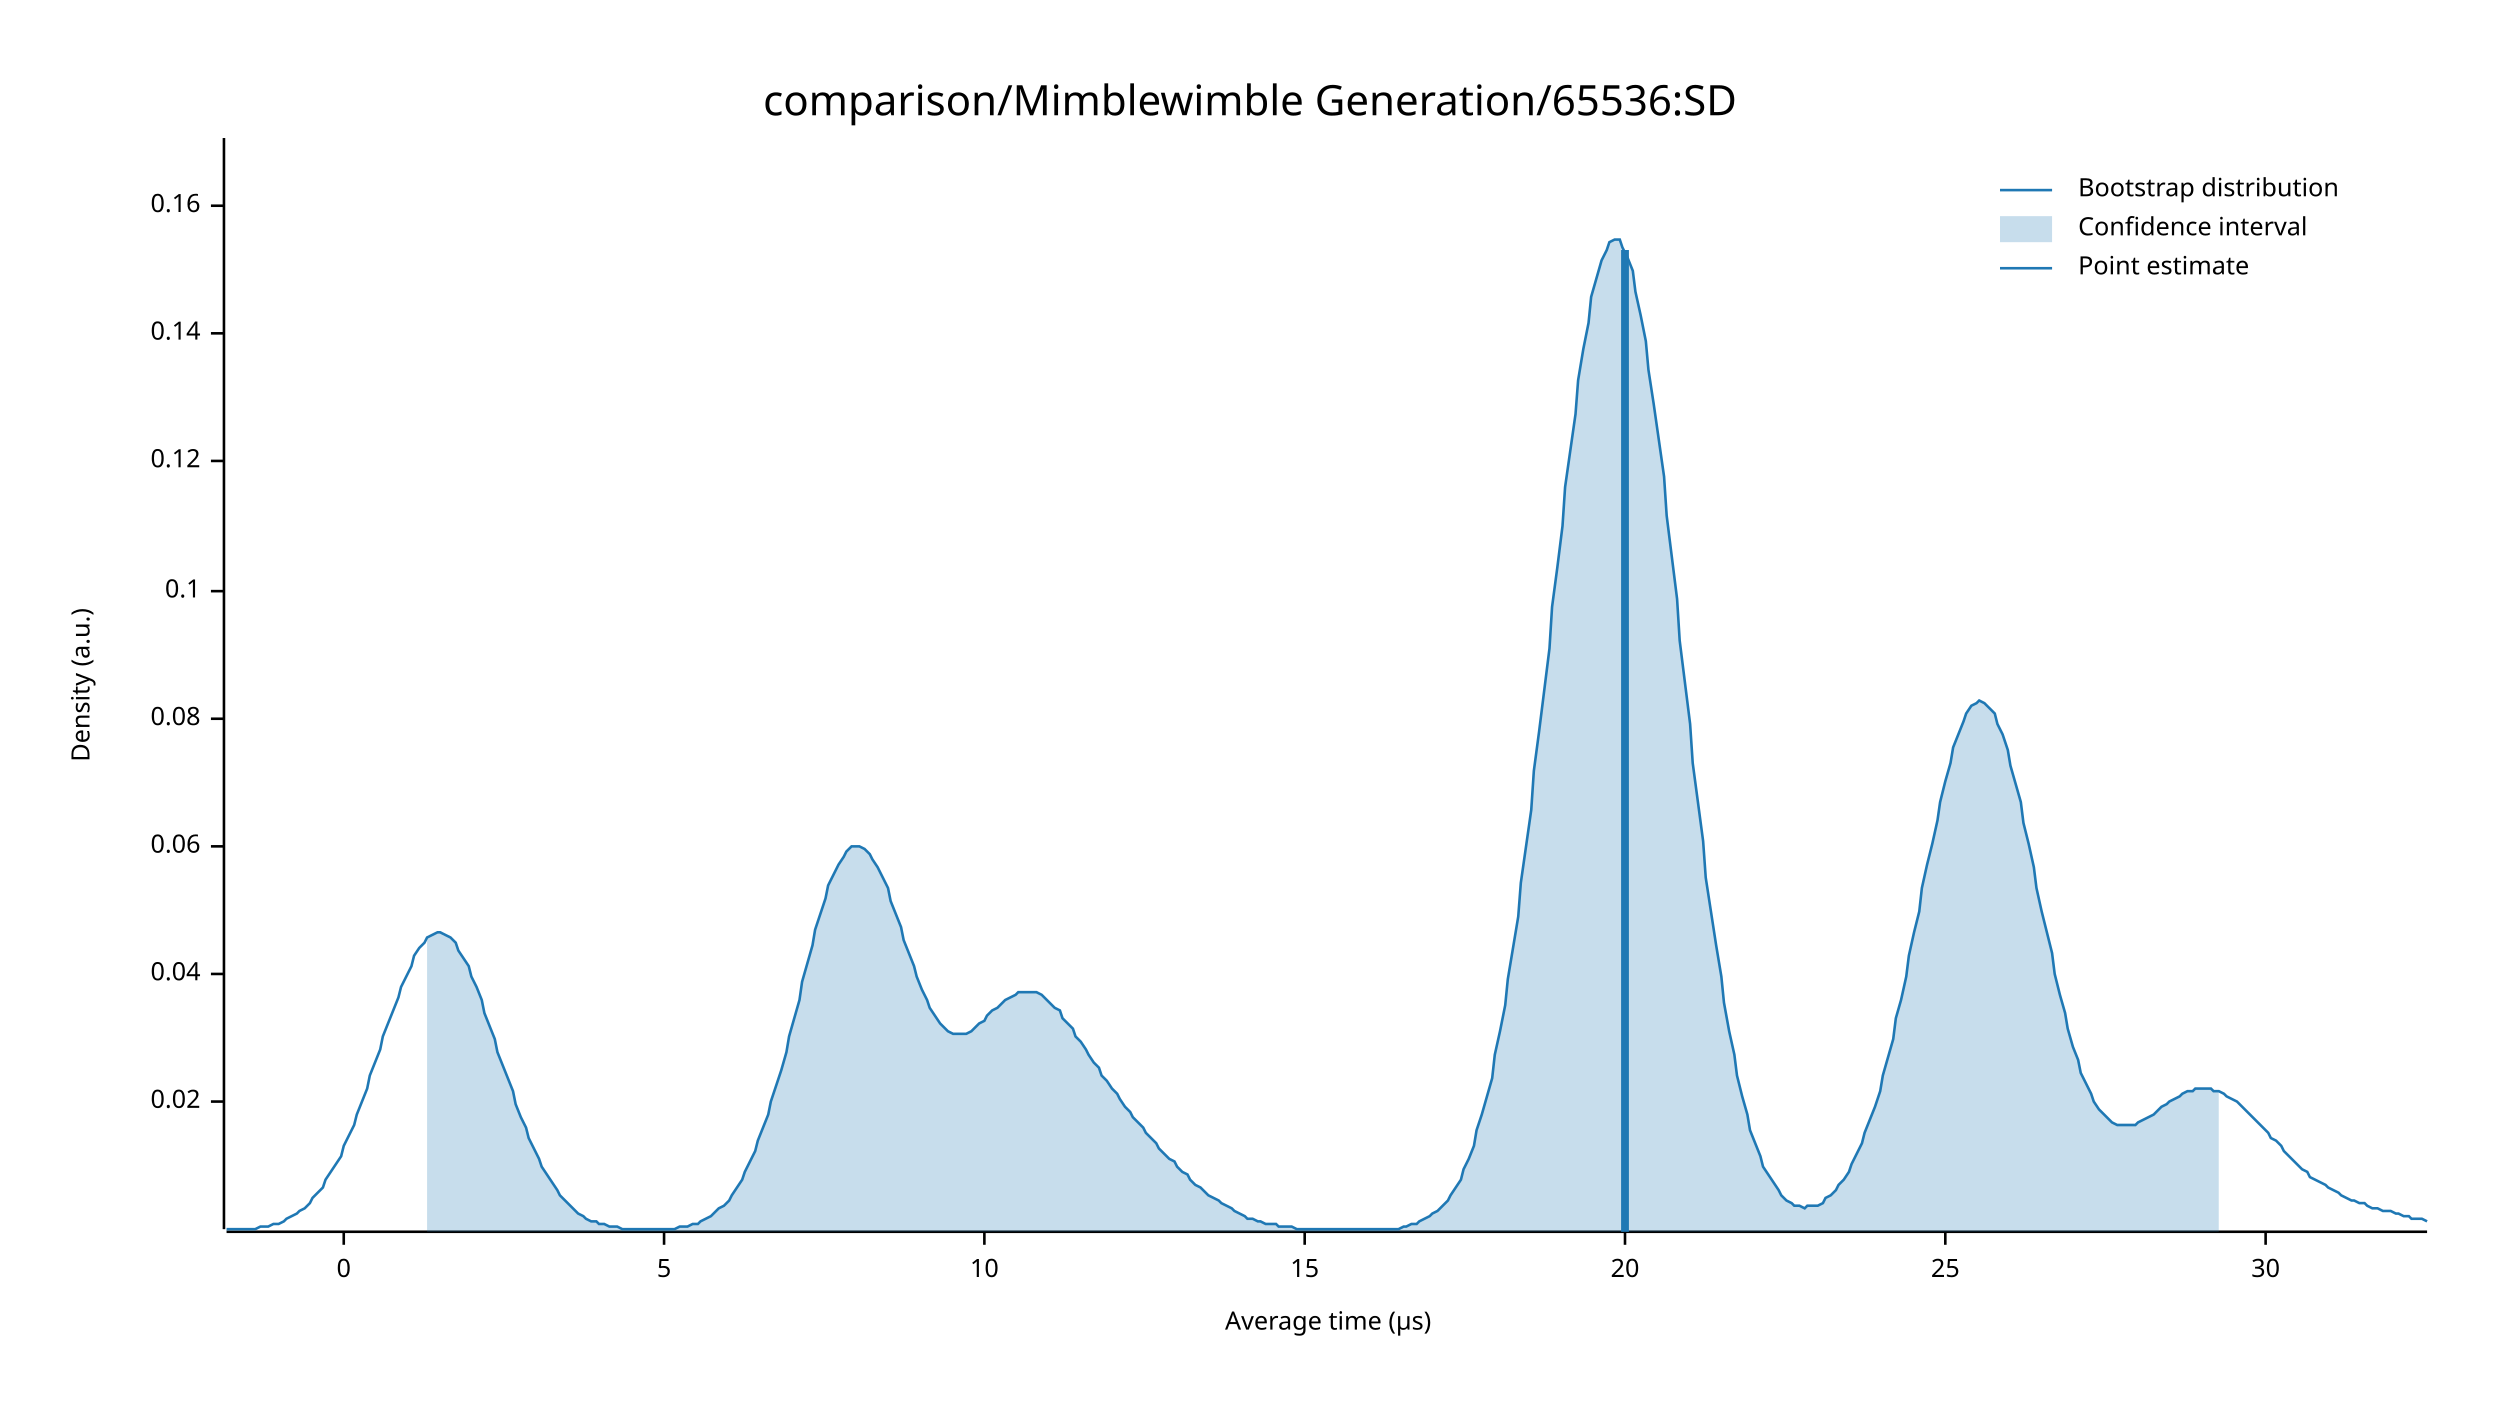
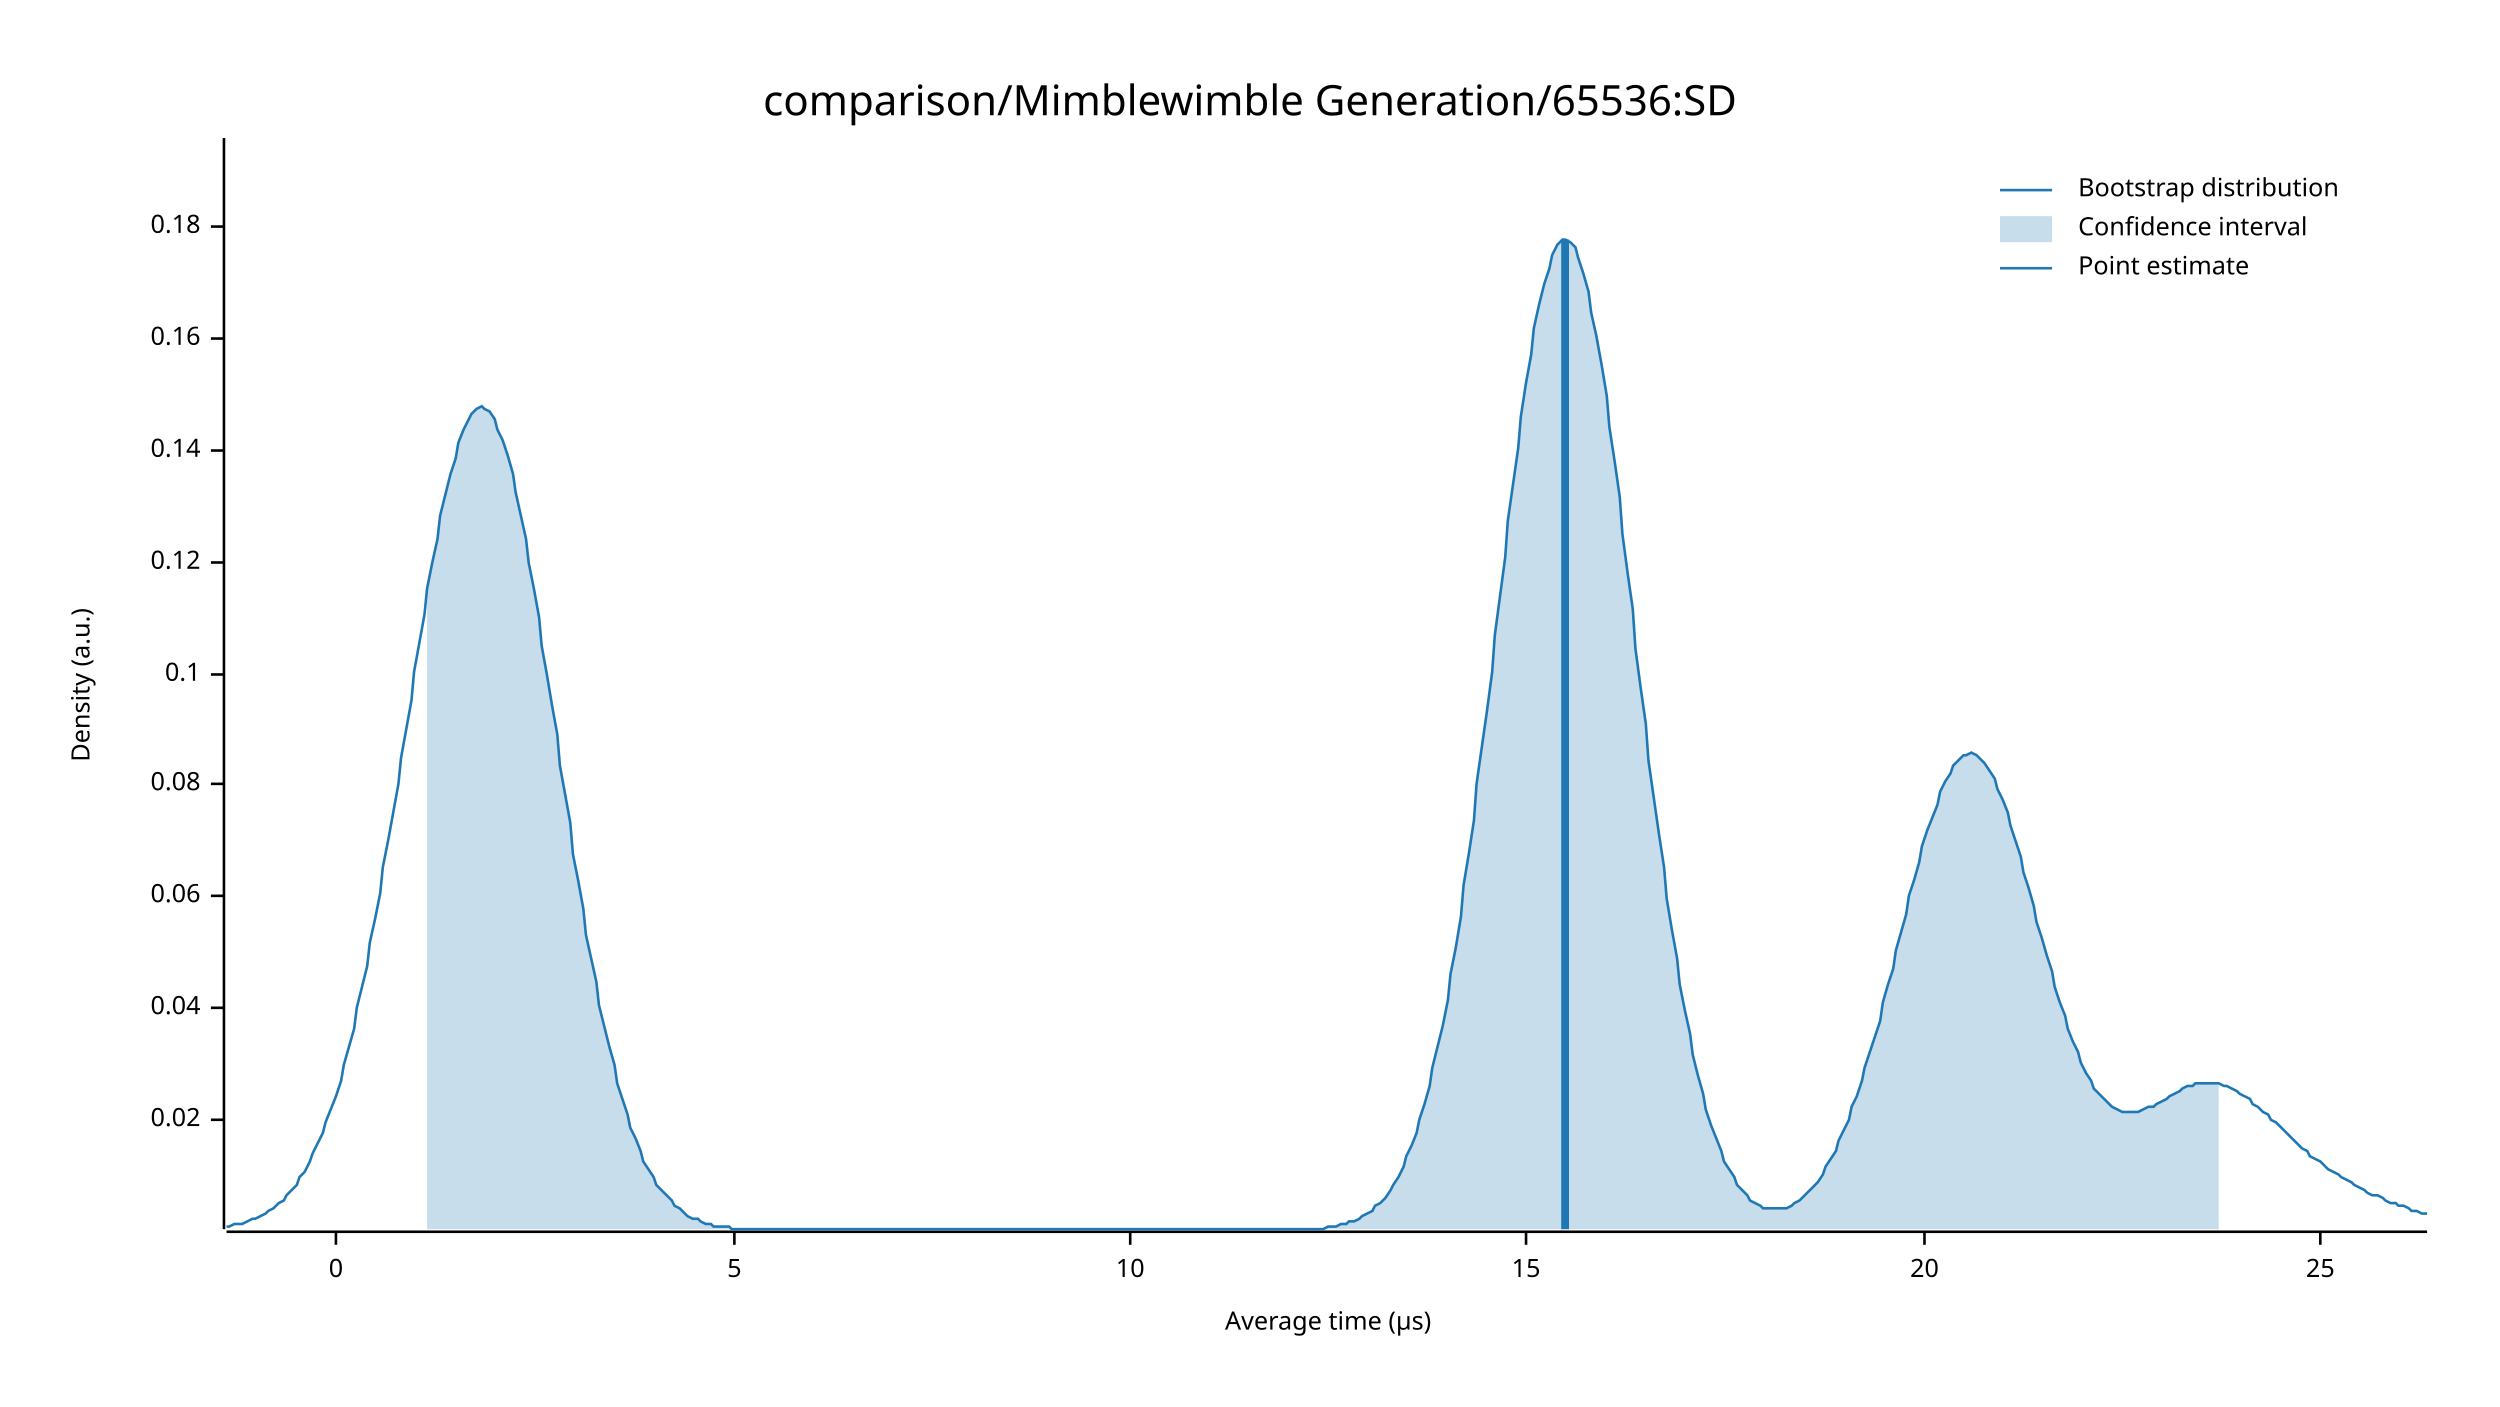
<svg xmlns="http://www.w3.org/2000/svg" width="960" height="540" viewBox="0 0 960 540">
  <text x="480" y="32" dy="0.76em" text-anchor="middle" font-family="sans-serif" font-size="16.129" opacity="1" fill="#000000">
comparison/Mimblewimble Generation/65536:SD
</text>
  <text x="27" y="263" dy="0.76em" text-anchor="middle" font-family="sans-serif" font-size="9.677" opacity="1" fill="#000000" transform="rotate(270, 27, 263)">
Density (a.u.)
</text>
  <text x="510" y="513" dy="-0.5ex" text-anchor="middle" font-family="sans-serif" font-size="9.677" opacity="1" fill="#000000">
Average time (µs)
</text>
  <polyline fill="none" opacity="1" stroke="#000000" stroke-width="1" points="86,53 86,472 " />
-   <text x="77" y="423" dy="0.5ex" text-anchor="end" font-family="sans-serif" font-size="9.677" opacity="1" fill="#000000">
+   <text x="77" y="430" dy="0.5ex" text-anchor="end" font-family="sans-serif" font-size="9.677" opacity="1" fill="#000000">
0.02
</text>
-   <polyline fill="none" opacity="1" stroke="#000000" stroke-width="1" points="81,423 86,423 " />
-   <text x="77" y="374" dy="0.5ex" text-anchor="end" font-family="sans-serif" font-size="9.677" opacity="1" fill="#000000">
+   <polyline fill="none" opacity="1" stroke="#000000" stroke-width="1" points="81,430 86,430 " />
+   <text x="77" y="387" dy="0.5ex" text-anchor="end" font-family="sans-serif" font-size="9.677" opacity="1" fill="#000000">
0.04
</text>
-   <polyline fill="none" opacity="1" stroke="#000000" stroke-width="1" points="81,374 86,374 " />
-   <text x="77" y="325" dy="0.5ex" text-anchor="end" font-family="sans-serif" font-size="9.677" opacity="1" fill="#000000">
+   <polyline fill="none" opacity="1" stroke="#000000" stroke-width="1" points="81,387 86,387 " />
+   <text x="77" y="344" dy="0.5ex" text-anchor="end" font-family="sans-serif" font-size="9.677" opacity="1" fill="#000000">
0.06
</text>
-   <polyline fill="none" opacity="1" stroke="#000000" stroke-width="1" points="81,325 86,325 " />
-   <text x="77" y="276" dy="0.5ex" text-anchor="end" font-family="sans-serif" font-size="9.677" opacity="1" fill="#000000">
+   <polyline fill="none" opacity="1" stroke="#000000" stroke-width="1" points="81,344 86,344 " />
+   <text x="77" y="301" dy="0.5ex" text-anchor="end" font-family="sans-serif" font-size="9.677" opacity="1" fill="#000000">
0.08
</text>
-   <polyline fill="none" opacity="1" stroke="#000000" stroke-width="1" points="81,276 86,276 " />
-   <text x="77" y="227" dy="0.5ex" text-anchor="end" font-family="sans-serif" font-size="9.677" opacity="1" fill="#000000">
+   <polyline fill="none" opacity="1" stroke="#000000" stroke-width="1" points="81,301 86,301 " />
+   <text x="77" y="259" dy="0.5ex" text-anchor="end" font-family="sans-serif" font-size="9.677" opacity="1" fill="#000000">
0.1
</text>
-   <polyline fill="none" opacity="1" stroke="#000000" stroke-width="1" points="81,227 86,227 " />
-   <text x="77" y="177" dy="0.5ex" text-anchor="end" font-family="sans-serif" font-size="9.677" opacity="1" fill="#000000">
+   <polyline fill="none" opacity="1" stroke="#000000" stroke-width="1" points="81,259 86,259 " />
+   <text x="77" y="216" dy="0.5ex" text-anchor="end" font-family="sans-serif" font-size="9.677" opacity="1" fill="#000000">
0.12
</text>
-   <polyline fill="none" opacity="1" stroke="#000000" stroke-width="1" points="81,177 86,177 " />
-   <text x="77" y="128" dy="0.5ex" text-anchor="end" font-family="sans-serif" font-size="9.677" opacity="1" fill="#000000">
+   <polyline fill="none" opacity="1" stroke="#000000" stroke-width="1" points="81,216 86,216 " />
+   <text x="77" y="173" dy="0.5ex" text-anchor="end" font-family="sans-serif" font-size="9.677" opacity="1" fill="#000000">
0.14
</text>
-   <polyline fill="none" opacity="1" stroke="#000000" stroke-width="1" points="81,128 86,128 " />
-   <text x="77" y="79" dy="0.5ex" text-anchor="end" font-family="sans-serif" font-size="9.677" opacity="1" fill="#000000">
+   <polyline fill="none" opacity="1" stroke="#000000" stroke-width="1" points="81,173 86,173 " />
+   <text x="77" y="130" dy="0.5ex" text-anchor="end" font-family="sans-serif" font-size="9.677" opacity="1" fill="#000000">
0.16
</text>
-   <polyline fill="none" opacity="1" stroke="#000000" stroke-width="1" points="81,79 86,79 " />
+   <polyline fill="none" opacity="1" stroke="#000000" stroke-width="1" points="81,130 86,130 " />
+   <text x="77" y="87" dy="0.5ex" text-anchor="end" font-family="sans-serif" font-size="9.677" opacity="1" fill="#000000">
+ 0.18
+ </text>
+   <polyline fill="none" opacity="1" stroke="#000000" stroke-width="1" points="81,87 86,87 " />
  <polyline fill="none" opacity="1" stroke="#000000" stroke-width="1" points="87,473 932,473 " />
-   <text x="132" y="483" dy="0.76em" text-anchor="middle" font-family="sans-serif" font-size="9.677" opacity="1" fill="#000000">
+   <text x="129" y="483" dy="0.76em" text-anchor="middle" font-family="sans-serif" font-size="9.677" opacity="1" fill="#000000">
0
</text>
-   <polyline fill="none" opacity="1" stroke="#000000" stroke-width="1" points="132,473 132,478 " />
-   <text x="255" y="483" dy="0.76em" text-anchor="middle" font-family="sans-serif" font-size="9.677" opacity="1" fill="#000000">
+   <polyline fill="none" opacity="1" stroke="#000000" stroke-width="1" points="129,473 129,478 " />
+   <text x="282" y="483" dy="0.76em" text-anchor="middle" font-family="sans-serif" font-size="9.677" opacity="1" fill="#000000">
5
</text>
-   <polyline fill="none" opacity="1" stroke="#000000" stroke-width="1" points="255,473 255,478 " />
-   <text x="378" y="483" dy="0.76em" text-anchor="middle" font-family="sans-serif" font-size="9.677" opacity="1" fill="#000000">
+   <polyline fill="none" opacity="1" stroke="#000000" stroke-width="1" points="282,473 282,478 " />
+   <text x="434" y="483" dy="0.76em" text-anchor="middle" font-family="sans-serif" font-size="9.677" opacity="1" fill="#000000">
10
</text>
-   <polyline fill="none" opacity="1" stroke="#000000" stroke-width="1" points="378,473 378,478 " />
-   <text x="501" y="483" dy="0.76em" text-anchor="middle" font-family="sans-serif" font-size="9.677" opacity="1" fill="#000000">
+   <polyline fill="none" opacity="1" stroke="#000000" stroke-width="1" points="434,473 434,478 " />
+   <text x="586" y="483" dy="0.76em" text-anchor="middle" font-family="sans-serif" font-size="9.677" opacity="1" fill="#000000">
15
</text>
-   <polyline fill="none" opacity="1" stroke="#000000" stroke-width="1" points="501,473 501,478 " />
-   <text x="624" y="483" dy="0.76em" text-anchor="middle" font-family="sans-serif" font-size="9.677" opacity="1" fill="#000000">
+   <polyline fill="none" opacity="1" stroke="#000000" stroke-width="1" points="586,473 586,478 " />
+   <text x="739" y="483" dy="0.76em" text-anchor="middle" font-family="sans-serif" font-size="9.677" opacity="1" fill="#000000">
20
</text>
-   <polyline fill="none" opacity="1" stroke="#000000" stroke-width="1" points="624,473 624,478 " />
-   <text x="747" y="483" dy="0.76em" text-anchor="middle" font-family="sans-serif" font-size="9.677" opacity="1" fill="#000000">
+   <polyline fill="none" opacity="1" stroke="#000000" stroke-width="1" points="739,473 739,478 " />
+   <text x="891" y="483" dy="0.76em" text-anchor="middle" font-family="sans-serif" font-size="9.677" opacity="1" fill="#000000">
25
</text>
-   <polyline fill="none" opacity="1" stroke="#000000" stroke-width="1" points="747,473 747,478 " />
-   <text x="870" y="483" dy="0.76em" text-anchor="middle" font-family="sans-serif" font-size="9.677" opacity="1" fill="#000000">
- 30
- </text>
-   <polyline fill="none" opacity="1" stroke="#000000" stroke-width="1" points="870,473 870,478 " />
-   <polyline fill="none" opacity="1" stroke="#1F78B4" stroke-width="1" points="87,472 88,472 90,472 92,472 93,472 95,472 97,472 98,472 100,471 102,471 103,471 105,470 107,470 109,469 110,468 112,467 114,466 115,465 117,464 119,462 120,460 122,458 124,456 125,453 127,450 129,447 131,444 132,440 134,436 136,432 137,428 139,423 141,418 142,413 144,408 146,403 147,398 149,393 151,388 153,383 154,379 156,375 158,371 159,367 161,364 163,362 164,360 166,359 168,358 169,358 171,359 173,360 175,362 176,365 178,368 180,371 181,375 183,379 185,384 186,389 188,394 190,399 191,404 193,409 195,414 197,419 198,424 200,429 202,433 203,437 205,441 207,445 208,448 210,451 212,454 214,457 215,459 217,461 219,463 220,464 222,466 224,467 225,468 227,469 229,469 230,470 232,470 234,471 236,471 237,471 239,472 241,472 242,472 244,472 246,472 247,472 249,472 251,472 252,472 254,472 256,472 258,472 259,472 261,471 263,471 264,471 266,470 268,470 269,469 271,468 273,467 274,466 276,464 278,463 280,461 281,459 283,456 285,453 286,450 288,446 290,442 291,438 293,433 295,428 296,423 298,417 300,411 302,404 303,398 305,391 307,384 308,377 310,370 312,363 313,357 315,351 317,345 318,340 320,336 322,332 324,329 325,327 327,325 329,325 330,325 332,326 334,328 335,330 337,333 339,337 341,341 342,346 344,351 346,356 347,361 349,366 351,371 352,375 354,380 356,384 357,387 359,390 361,393 363,395 364,396 366,397 368,397 369,397 371,397 373,396 374,395 376,393 378,392 379,390 381,388 383,387 385,385 386,384 388,383 390,382 391,381 393,381 395,381 396,381 398,381 400,382 401,383 403,385 405,387 407,388 408,391 410,393 412,395 413,398 415,400 417,403 418,405 420,408 422,410 423,413 425,415 427,418 429,420 430,422 432,425 434,427 435,429 437,431 439,433 440,435 442,437 444,439 445,441 447,443 449,445 451,446 452,448 454,450 456,451 457,453 459,455 461,456 462,457 464,459 466,460 468,461 469,462 471,463 473,464 474,465 476,466 478,467 479,468 481,468 483,469 484,469 486,470 488,470 490,470 491,471 493,471 495,471 496,471 498,472 500,472 501,472 503,472 505,472 506,472 508,472 510,472 512,472 513,472 515,472 517,472 518,472 520,472 522,472 523,472 525,472 527,472 528,472 530,472 532,472 534,472 535,472 537,472 539,471 540,471 542,470 544,470 545,469 547,468 549,467 550,466 552,465 554,463 556,461 557,459 559,456 561,453 562,449 564,445 566,440 567,434 569,428 571,421 573,414 574,405 576,396 578,386 579,376 581,364 583,352 584,339 586,325 588,311 589,296 591,281 593,265 595,249 596,233 598,218 600,202 601,187 603,173 605,159 606,146 608,134 610,124 611,114 613,107 615,100 617,96 618,93 620,92 622,92 623,95 625,99 627,104 628,112 630,121 632,131 633,142 635,155 637,169 639,183 640,198 642,214 644,230 645,246 647,262 649,278 650,293 652,308 654,323 655,337 657,350 659,363 661,375 662,385 664,396 666,405 667,413 669,421 671,428 672,434 674,439 676,444 677,448 679,451 681,454 683,457 684,459 686,461 688,462 689,463 691,463 693,464 694,463 696,463 698,463 700,462 701,460 703,459 705,457 706,455 708,453 710,450 711,447 713,443 715,439 716,435 718,430 720,425 722,419 723,413 725,406 727,399 728,391 730,384 732,375 733,367 735,358 737,350 738,341 740,332 742,324 744,315 745,308 747,300 749,293 750,287 752,282 754,277 755,274 757,271 759,270 760,269 762,270 764,272 766,274 767,278 769,282 771,288 772,294 774,301 776,308 777,316 779,324 781,333 782,341 784,350 786,358 788,366 789,374 791,382 793,389 794,395 796,402 798,407 799,412 801,416 803,420 804,423 806,426 808,428 810,430 811,431 813,432 815,432 816,432 818,432 820,432 821,431 823,430 825,429 827,428 828,427 830,425 832,424 833,423 835,422 837,421 838,420 840,419 842,419 843,418 845,418 847,418 849,418 850,419 852,419 854,420 855,421 857,422 859,423 860,424 862,426 864,428 865,429 867,431 869,433 871,435 872,437 874,438 876,440 877,442 879,444 881,446 882,447 884,449 886,450 887,452 889,453 891,454 893,455 894,456 896,457 898,458 899,459 901,460 903,461 904,461 906,462 908,462 909,463 911,464 913,464 915,465 916,465 918,465 920,466 921,466 923,467 925,467 926,468 928,468 930,468 932,469 " />
-   <polygon opacity="0.25" fill="#1F78B4" points="164,360 166,359 168,358 169,358 171,359 173,360 175,362 176,365 178,368 180,371 181,375 183,379 185,384 186,389 188,394 190,399 191,404 193,409 195,414 197,419 198,424 200,429 202,433 203,437 205,441 207,445 208,448 210,451 212,454 214,457 215,459 217,461 219,463 220,464 222,466 224,467 225,468 227,469 229,469 230,470 232,470 234,471 236,471 237,471 239,472 241,472 242,472 244,472 246,472 247,472 249,472 251,472 252,472 254,472 256,472 258,472 259,472 261,471 263,471 264,471 266,470 268,470 269,469 271,468 273,467 274,466 276,464 278,463 280,461 281,459 283,456 285,453 286,450 288,446 290,442 291,438 293,433 295,428 296,423 298,417 300,411 302,404 303,398 305,391 307,384 308,377 310,370 312,363 313,357 315,351 317,345 318,340 320,336 322,332 324,329 325,327 327,325 329,325 330,325 332,326 334,328 335,330 337,333 339,337 341,341 342,346 344,351 346,356 347,361 349,366 351,371 352,375 354,380 356,384 357,387 359,390 361,393 363,395 364,396 366,397 368,397 369,397 371,397 373,396 374,395 376,393 378,392 379,390 381,388 383,387 385,385 386,384 388,383 390,382 391,381 393,381 395,381 396,381 398,381 400,382 401,383 403,385 405,387 407,388 408,391 410,393 412,395 413,398 415,400 417,403 418,405 420,408 422,410 423,413 425,415 427,418 429,420 430,422 432,425 434,427 435,429 437,431 439,433 440,435 442,437 444,439 445,441 447,443 449,445 451,446 452,448 454,450 456,451 457,453 459,455 461,456 462,457 464,459 466,460 468,461 469,462 471,463 473,464 474,465 476,466 478,467 479,468 481,468 483,469 484,469 486,470 488,470 490,470 491,471 493,471 495,471 496,471 498,472 500,472 501,472 503,472 505,472 506,472 508,472 510,472 512,472 513,472 515,472 517,472 518,472 520,472 522,472 523,472 525,472 527,472 528,472 530,472 532,472 534,472 535,472 537,472 539,471 540,471 542,470 544,470 545,469 547,468 549,467 550,466 552,465 554,463 556,461 557,459 559,456 561,453 562,449 564,445 566,440 567,434 569,428 571,421 573,414 574,405 576,396 578,386 579,376 581,364 583,352 584,339 586,325 588,311 589,296 591,281 593,265 595,249 596,233 598,218 600,202 601,187 603,173 605,159 606,146 608,134 610,124 611,114 613,107 615,100 617,96 618,93 620,92 622,92 623,95 625,99 627,104 628,112 630,121 632,131 633,142 635,155 637,169 639,183 640,198 642,214 644,230 645,246 647,262 649,278 650,293 652,308 654,323 655,337 657,350 659,363 661,375 662,385 664,396 666,405 667,413 669,421 671,428 672,434 674,439 676,444 677,448 679,451 681,454 683,457 684,459 686,461 688,462 689,463 691,463 693,464 694,463 696,463 698,463 700,462 701,460 703,459 705,457 706,455 708,453 710,450 711,447 713,443 715,439 716,435 718,430 720,425 722,419 723,413 725,406 727,399 728,391 730,384 732,375 733,367 735,358 737,350 738,341 740,332 742,324 744,315 745,308 747,300 749,293 750,287 752,282 754,277 755,274 757,271 759,270 760,269 762,270 764,272 766,274 767,278 769,282 771,288 772,294 774,301 776,308 777,316 779,324 781,333 782,341 784,350 786,358 788,366 789,374 791,382 793,389 794,395 796,402 798,407 799,412 801,416 803,420 804,423 806,426 808,428 810,430 811,431 813,432 815,432 816,432 818,432 820,432 821,431 823,430 825,429 827,428 828,427 830,425 832,424 833,423 835,422 837,421 838,420 840,419 842,419 843,418 845,418 847,418 849,418 850,419 852,419 852,473 164,473 " />
-   <polyline fill="none" opacity="1" stroke="#1F78B4" stroke-width="3" points="624,473 624,96 " />
+   <polyline fill="none" opacity="1" stroke="#000000" stroke-width="1" points="891,473 891,478 " />
+   <polyline fill="none" opacity="1" stroke="#1F78B4" stroke-width="1" points="87,471 88,471 90,470 92,470 93,470 95,469 97,468 98,468 100,467 102,466 103,465 105,464 107,462 109,461 110,459 112,457 114,455 115,452 117,450 119,446 120,443 122,439 124,435 125,431 127,426 129,421 131,415 132,409 134,402 136,395 137,387 139,379 141,371 142,362 144,353 146,343 147,333 149,323 151,312 153,301 154,291 156,280 158,269 159,258 161,247 163,236 164,226 166,216 168,207 169,198 171,190 173,182 175,176 176,170 178,165 180,161 181,159 183,157 185,156 186,157 188,158 190,161 191,165 193,169 195,175 197,182 198,189 200,198 202,207 203,216 205,226 207,237 208,248 210,259 212,271 214,282 215,294 217,305 219,316 220,328 222,338 224,349 225,359 227,368 229,377 230,386 232,394 234,402 236,409 237,416 239,422 241,428 242,433 244,437 246,442 247,446 249,449 251,452 252,455 254,457 256,459 258,461 259,463 261,464 263,466 264,467 266,468 268,468 269,469 271,470 273,470 274,471 276,471 278,471 280,471 281,472 283,472 285,472 286,472 288,472 290,472 291,472 293,472 295,472 296,472 298,472 300,472 302,472 303,472 305,472 307,472 308,472 310,472 312,472 313,472 315,472 317,472 318,472 320,472 322,472 324,472 325,472 327,472 329,472 330,472 332,472 334,472 335,472 337,472 339,472 341,472 342,472 344,472 346,472 347,472 349,472 351,472 352,472 354,472 356,472 357,472 359,472 361,472 363,472 364,472 366,472 368,472 369,472 371,472 373,472 374,472 376,472 378,472 379,472 381,472 383,472 385,472 386,472 388,472 390,472 391,472 393,472 395,472 396,472 398,472 400,472 401,472 403,472 405,472 407,472 408,472 410,472 412,472 413,472 415,472 417,472 418,472 420,472 422,472 423,472 425,472 427,472 429,472 430,472 432,472 434,472 435,472 437,472 439,472 440,472 442,472 444,472 445,472 447,472 449,472 451,472 452,472 454,472 456,472 457,472 459,472 461,472 462,472 464,472 466,472 468,472 469,472 471,472 473,472 474,472 476,472 478,472 479,472 481,472 483,472 484,472 486,472 488,472 490,472 491,472 493,472 495,472 496,472 498,472 500,472 501,472 503,472 505,472 506,472 508,472 510,471 512,471 513,471 515,470 517,470 518,469 520,469 522,468 523,467 525,466 527,465 528,463 530,462 532,460 534,457 535,455 537,452 539,448 540,444 542,440 544,435 545,430 547,424 549,417 550,410 552,402 554,394 556,384 557,374 559,364 561,352 562,340 564,328 566,315 567,301 569,287 571,273 573,258 574,244 576,229 578,214 579,200 581,186 583,172 584,160 586,147 588,136 589,126 591,117 593,109 595,103 596,98 598,94 600,92 601,92 603,93 605,95 606,99 608,105 610,112 611,120 613,129 615,140 617,152 618,164 620,177 622,191 623,205 625,220 627,234 628,249 630,264 632,278 633,292 635,306 637,320 639,333 640,345 642,357 644,368 645,378 647,388 649,397 650,405 652,413 654,420 655,426 657,432 659,437 661,442 662,446 664,449 666,452 667,455 669,457 671,459 672,461 674,462 676,463 677,464 679,464 681,464 683,464 684,464 686,464 688,463 689,462 691,461 693,459 694,458 696,456 698,454 700,451 701,448 703,445 705,442 706,438 708,434 710,430 711,425 713,421 715,415 716,410 718,404 720,398 722,392 723,385 725,378 727,372 728,365 730,358 732,351 733,344 735,338 737,331 738,325 740,319 742,314 744,309 745,304 747,300 749,297 750,294 752,292 754,290 755,290 757,289 759,290 760,291 762,293 764,296 766,299 767,303 769,307 771,312 772,317 774,323 776,329 777,335 779,341 781,348 782,354 784,360 786,367 788,373 789,379 791,385 793,390 794,395 796,400 798,404 799,408 801,412 803,415 804,418 806,420 808,422 810,424 811,425 813,426 815,427 816,427 818,427 820,427 821,427 823,426 825,425 827,425 828,424 830,423 832,422 833,421 835,420 837,419 838,418 840,417 842,417 843,416 845,416 847,416 849,416 850,416 852,416 854,417 855,417 857,418 859,419 860,420 862,421 864,422 865,424 867,425 869,427 871,428 872,430 874,431 876,433 877,434 879,436 881,438 882,439 884,441 886,442 887,444 889,445 891,446 893,448 894,449 896,450 898,451 899,452 901,453 903,454 904,455 906,456 908,457 909,458 911,459 913,459 915,460 916,461 918,462 920,462 921,463 923,463 925,464 926,465 928,465 930,466 932,466 " />
+   <polygon opacity="0.25" fill="#1F78B4" points="164,226 166,216 168,207 169,198 171,190 173,182 175,176 176,170 178,165 180,161 181,159 183,157 185,156 186,157 188,158 190,161 191,165 193,169 195,175 197,182 198,189 200,198 202,207 203,216 205,226 207,237 208,248 210,259 212,271 214,282 215,294 217,305 219,316 220,328 222,338 224,349 225,359 227,368 229,377 230,386 232,394 234,402 236,409 237,416 239,422 241,428 242,433 244,437 246,442 247,446 249,449 251,452 252,455 254,457 256,459 258,461 259,463 261,464 263,466 264,467 266,468 268,468 269,469 271,470 273,470 274,471 276,471 278,471 280,471 281,472 283,472 285,472 286,472 288,472 290,472 291,472 293,472 295,472 296,472 298,472 300,472 302,472 303,472 305,472 307,472 308,472 310,472 312,472 313,472 315,472 317,472 318,472 320,472 322,472 324,472 325,472 327,472 329,472 330,472 332,472 334,472 335,472 337,472 339,472 341,472 342,472 344,472 346,472 347,472 349,472 351,472 352,472 354,472 356,472 357,472 359,472 361,472 363,472 364,472 366,472 368,472 369,472 371,472 373,472 374,472 376,472 378,472 379,472 381,472 383,472 385,472 386,472 388,472 390,472 391,472 393,472 395,472 396,472 398,472 400,472 401,472 403,472 405,472 407,472 408,472 410,472 412,472 413,472 415,472 417,472 418,472 420,472 422,472 423,472 425,472 427,472 429,472 430,472 432,472 434,472 435,472 437,472 439,472 440,472 442,472 444,472 445,472 447,472 449,472 451,472 452,472 454,472 456,472 457,472 459,472 461,472 462,472 464,472 466,472 468,472 469,472 471,472 473,472 474,472 476,472 478,472 479,472 481,472 483,472 484,472 486,472 488,472 490,472 491,472 493,472 495,472 496,472 498,472 500,472 501,472 503,472 505,472 506,472 508,472 510,471 512,471 513,471 515,470 517,470 518,469 520,469 522,468 523,467 525,466 527,465 528,463 530,462 532,460 534,457 535,455 537,452 539,448 540,444 542,440 544,435 545,430 547,424 549,417 550,410 552,402 554,394 556,384 557,374 559,364 561,352 562,340 564,328 566,315 567,301 569,287 571,273 573,258 574,244 576,229 578,214 579,200 581,186 583,172 584,160 586,147 588,136 589,126 591,117 593,109 595,103 596,98 598,94 600,92 601,92 603,93 605,95 606,99 608,105 610,112 611,120 613,129 615,140 617,152 618,164 620,177 622,191 623,205 625,220 627,234 628,249 630,264 632,278 633,292 635,306 637,320 639,333 640,345 642,357 644,368 645,378 647,388 649,397 650,405 652,413 654,420 655,426 657,432 659,437 661,442 662,446 664,449 666,452 667,455 669,457 671,459 672,461 674,462 676,463 677,464 679,464 681,464 683,464 684,464 686,464 688,463 689,462 691,461 693,459 694,458 696,456 698,454 700,451 701,448 703,445 705,442 706,438 708,434 710,430 711,425 713,421 715,415 716,410 718,404 720,398 722,392 723,385 725,378 727,372 728,365 730,358 732,351 733,344 735,338 737,331 738,325 740,319 742,314 744,309 745,304 747,300 749,297 750,294 752,292 754,290 755,290 757,289 759,290 760,291 762,293 764,296 766,299 767,303 769,307 771,312 772,317 774,323 776,329 777,335 779,341 781,348 782,354 784,360 786,367 788,373 789,379 791,385 793,390 794,395 796,400 798,404 799,408 801,412 803,415 804,418 806,420 808,422 810,424 811,425 813,426 815,427 816,427 818,427 820,427 821,427 823,426 825,425 827,425 828,424 830,423 832,422 833,421 835,420 837,419 838,418 840,417 842,417 843,416 845,416 847,416 849,416 850,416 852,416 852,472 164,472 " />
+   <polyline fill="none" opacity="1" stroke="#1F78B4" stroke-width="3" points="601,472 601,92 " />
  <text x="798" y="68" dy="0.76em" text-anchor="start" font-family="sans-serif" font-size="9.677" opacity="1" fill="#000000">
Bootstrap distribution
</text>
  <text x="798" y="83" dy="0.76em" text-anchor="start" font-family="sans-serif" font-size="9.677" opacity="1" fill="#000000">
Confidence interval
</text>
  <text x="798" y="98" dy="0.76em" text-anchor="start" font-family="sans-serif" font-size="9.677" opacity="1" fill="#000000">
Point estimate
</text>
  <polyline fill="none" opacity="1" stroke="#1F78B4" stroke-width="1" points="768,73 788,73 " />
  <rect x="768" y="83" width="20" height="10" opacity="0.25" fill="#1F78B4" stroke="none" />
  <polyline fill="none" opacity="1" stroke="#1F78B4" stroke-width="1" points="768,103 788,103 " />
</svg>
